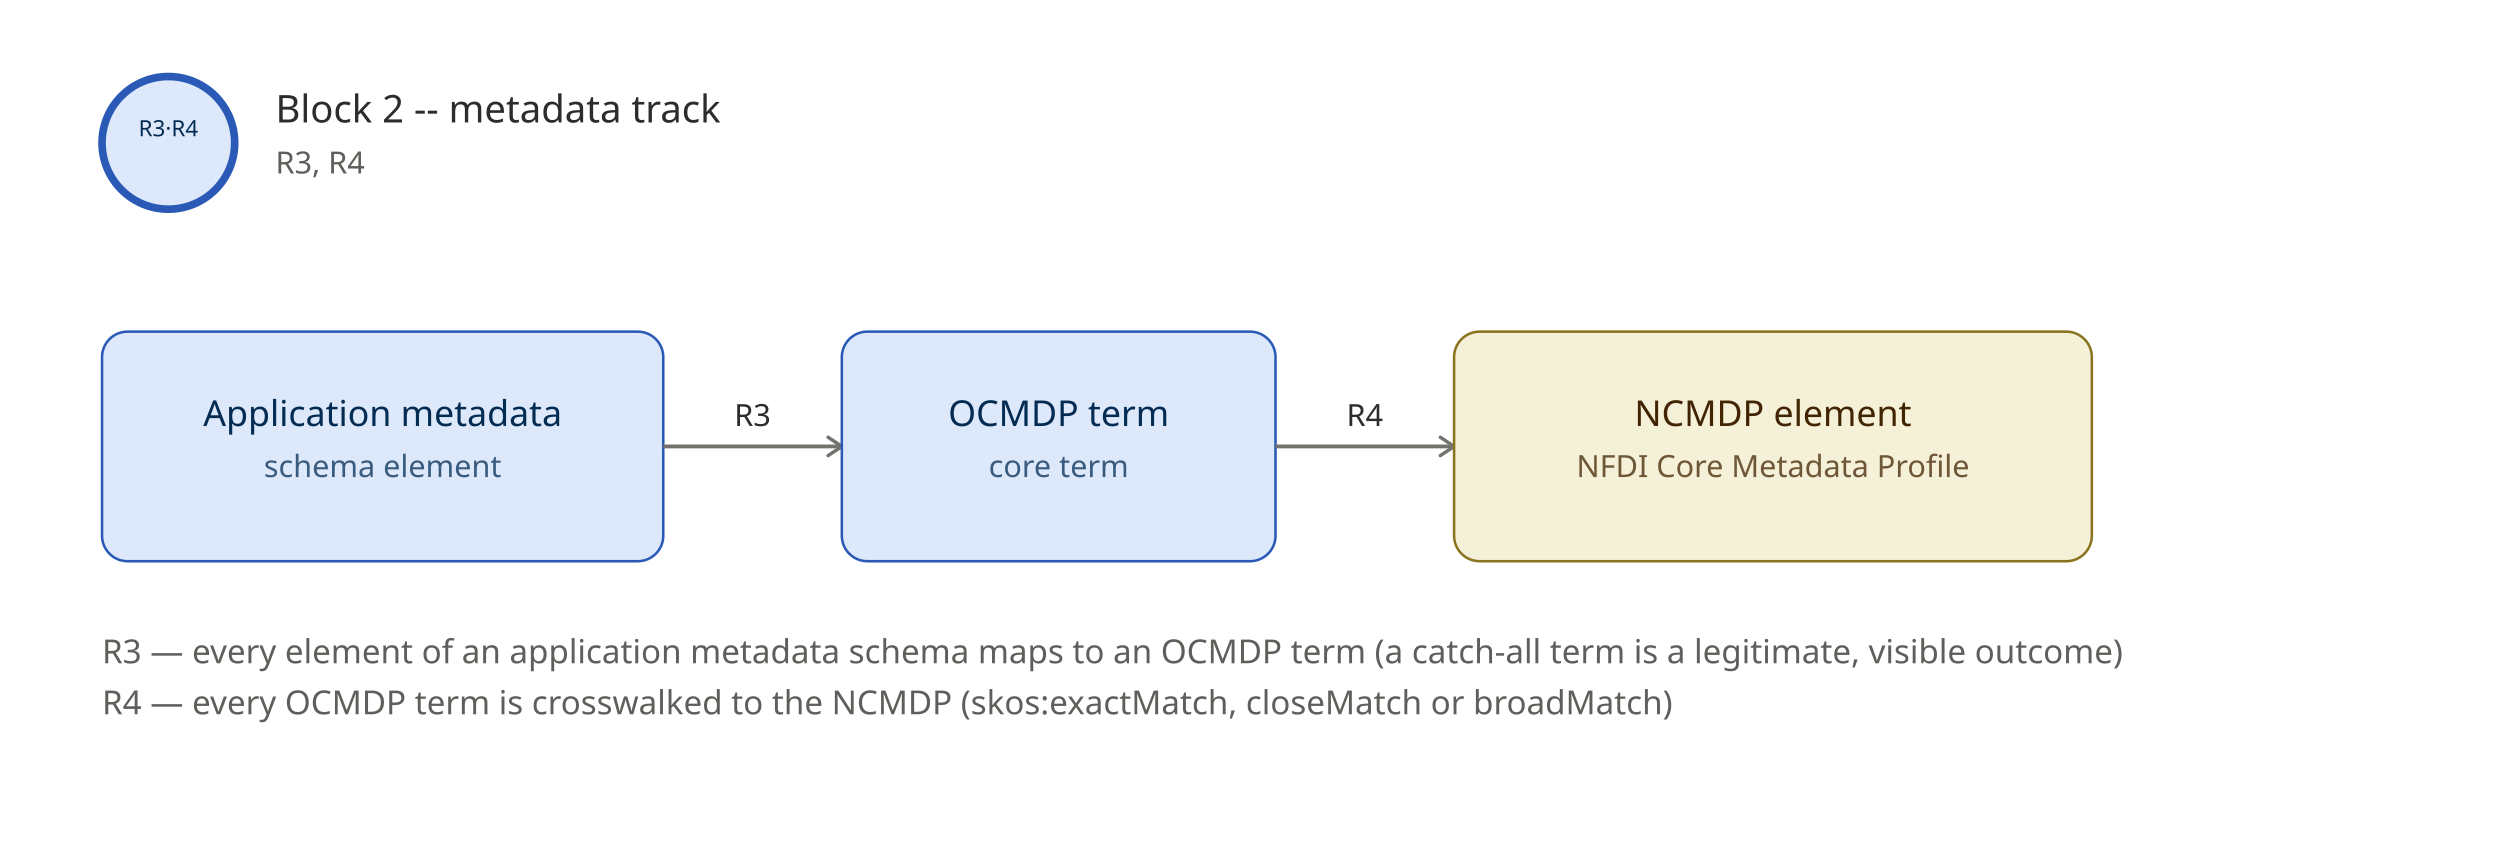
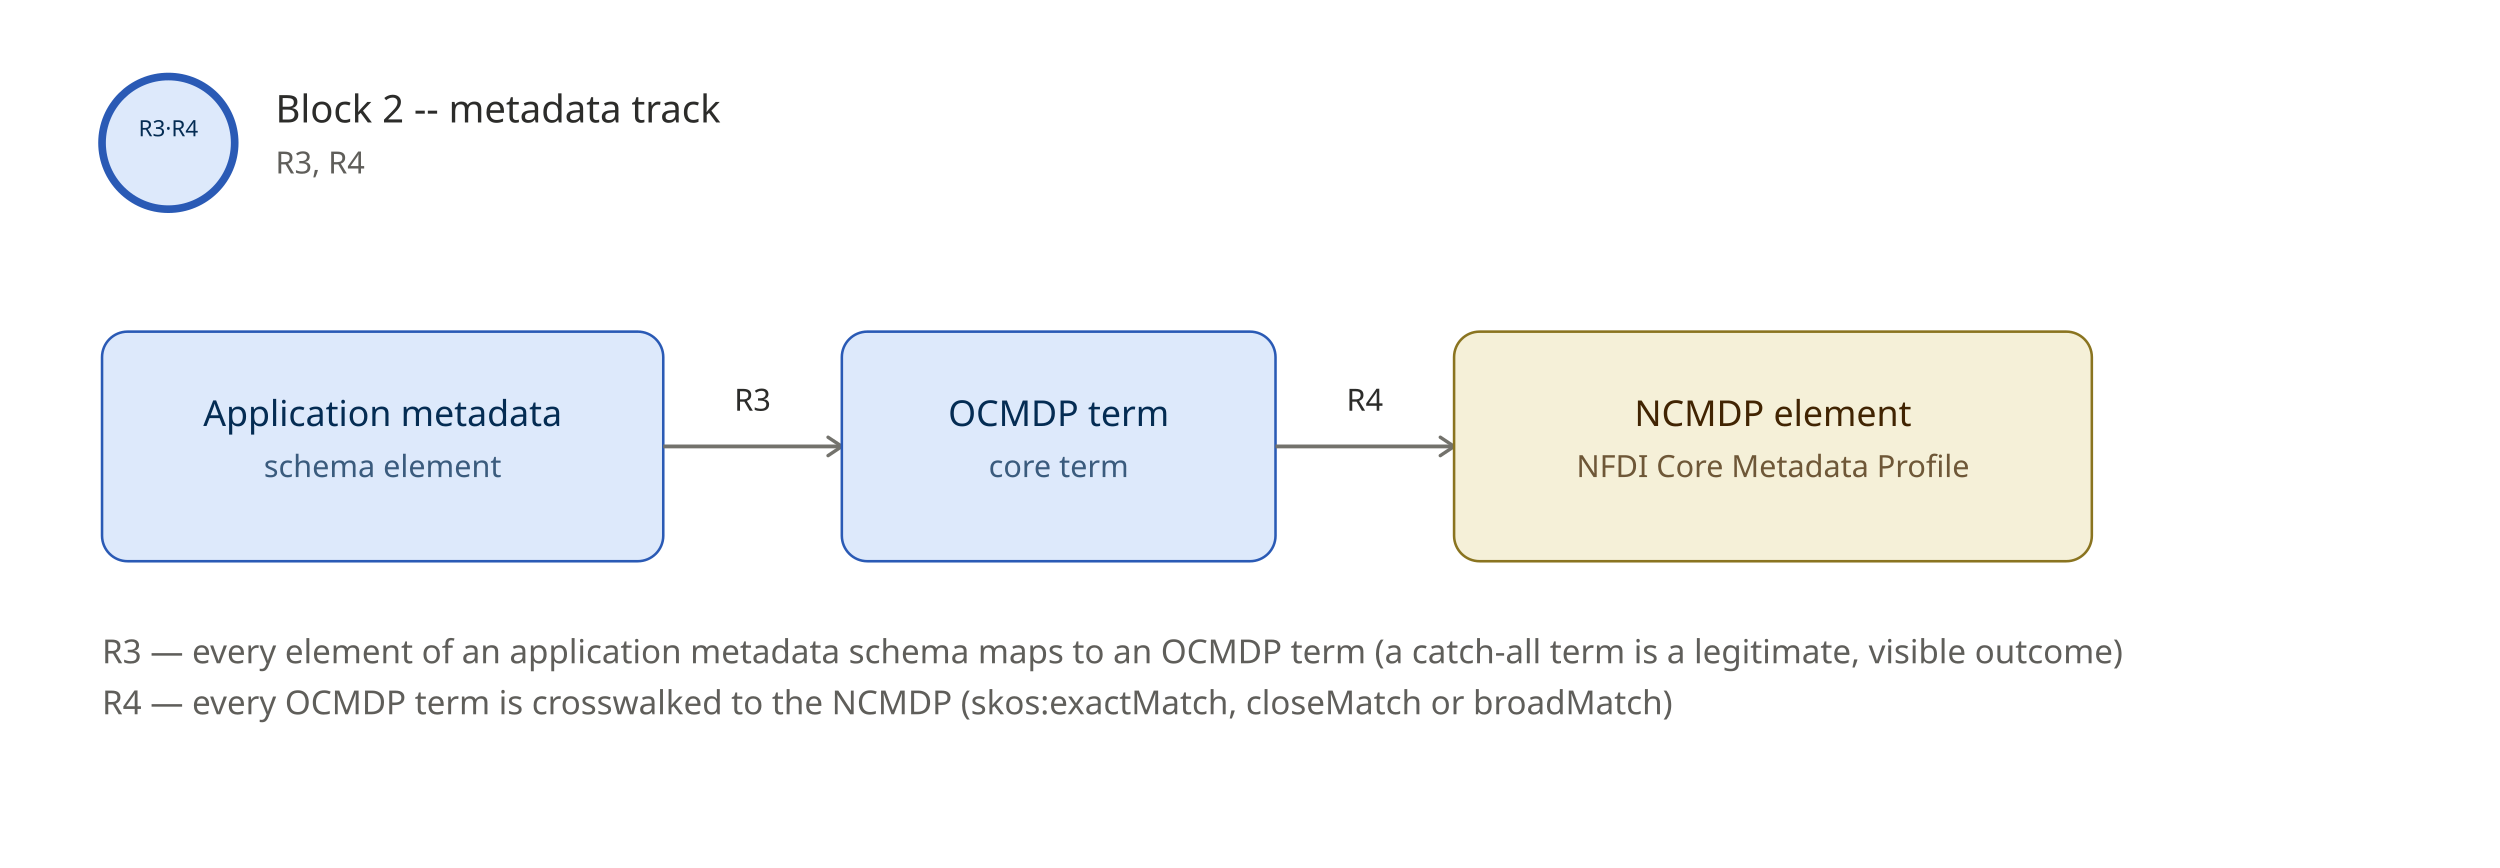
<svg xmlns="http://www.w3.org/2000/svg" width="980" height="340" viewBox="0 0 980 340" role="img">
  <defs>
    <marker id="arrow" viewBox="0 0 10 10" refX="8" refY="5" markerWidth="6" markerHeight="6" orient="auto-start-reverse">
      <path d="M2 1L8 5L2 9" fill="none" stroke="#73726c" stroke-width="1.5" stroke-linecap="round" stroke-linejoin="round" />
    </marker>
  </defs>
  <circle cx="66.0" cy="56.0" r="26.0" fill="#dde9fb" stroke="#2a5ab5" stroke-width="3" />
  <text x="66.0" y="50.0" text-anchor="middle" dominant-baseline="central" font-family="Fira Sans" font-weight="500" font-size="8.8" fill="#042c53">R3·R4</text>
  <text x="66.0" y="64.8" text-anchor="middle" dominant-baseline="central" font-family="Fira Sans" font-size="3.9" fill="#042c53" opacity="0.8" />
  <text x="108.0" y="48.0" font-family="Fira Sans" font-weight="500" font-size="15" fill="#2c2c2a">Block 2 -- metadata track</text>
  <text x="108.0" y="68.0" font-family="Fira Sans" font-size="12" fill="#5f5e5a">R3, R4</text>
  <rect x="40.0" y="130.0" width="220.0" height="90.0" rx="10" fill="#dde9fb" stroke="#2a5ab5" stroke-width="1" />
  <text x="150.0" y="167.0" text-anchor="middle" font-family="Fira Sans" font-weight="500" font-size="14" fill="#042c53">Application metadata</text>
  <text x="150.0" y="187.0" text-anchor="middle" font-family="Fira Sans" font-size="12" fill="#042c53" opacity="0.75">schema element</text>
  <line x1="260.0" y1="175.0" x2="330.0" y2="175.0" stroke="#73726c" stroke-width="1.5" marker-end="url(#arrow)" />
-   <text x="295.0" y="167.0" text-anchor="middle" font-family="Fira Sans" font-weight="500" font-size="12" fill="#2c2c2a">R3</text>
+   <text x="295.0" y="161.0" text-anchor="middle" font-family="Fira Sans" font-weight="500" font-size="12" fill="#2c2c2a">R3</text>
  <rect x="330.0" y="130.0" width="170.0" height="90.0" rx="10" fill="#dde9fb" stroke="#2a5ab5" stroke-width="1" />
  <text x="415.0" y="167.0" text-anchor="middle" font-family="Fira Sans" font-weight="500" font-size="14" fill="#042c53">OCMDP term</text>
  <text x="415.0" y="187.0" text-anchor="middle" font-family="Fira Sans" font-size="12" fill="#042c53" opacity="0.75">core term</text>
  <line x1="500.0" y1="175.0" x2="570.0" y2="175.0" stroke="#73726c" stroke-width="1.5" marker-end="url(#arrow)" />
-   <text x="535.0" y="167.0" text-anchor="middle" font-family="Fira Sans" font-weight="500" font-size="12" fill="#2c2c2a">R4</text>
+   <text x="535.0" y="161.0" text-anchor="middle" font-family="Fira Sans" font-weight="500" font-size="12" fill="#2c2c2a">R4</text>
  <rect x="570.0" y="130.0" width="250.0" height="90.0" rx="10" fill="#f5f0d8" stroke="#8a7420" stroke-width="1" />
  <text x="695.0" y="167.0" text-anchor="middle" font-family="Fira Sans" font-weight="500" font-size="14" fill="#412402">NCMDP element</text>
  <text x="695.0" y="187.0" text-anchor="middle" font-family="Fira Sans" font-size="12" fill="#412402" opacity="0.75">NFDI Core Metadata Profile</text>
  <text x="40.0" y="260.0" font-family="Fira Sans" font-size="13" fill="#5f5e5a">R3 — every element of an application metadata schema maps to an OCMDP term (a catch-all term is a legitimate, visible outcome)</text>
  <text x="40.0" y="280.0" font-family="Fira Sans" font-size="13" fill="#5f5e5a">R4 — every OCMDP term is crosswalked to the NCMDP (skos:exactMatch, closeMatch or broadMatch)</text>
</svg>
